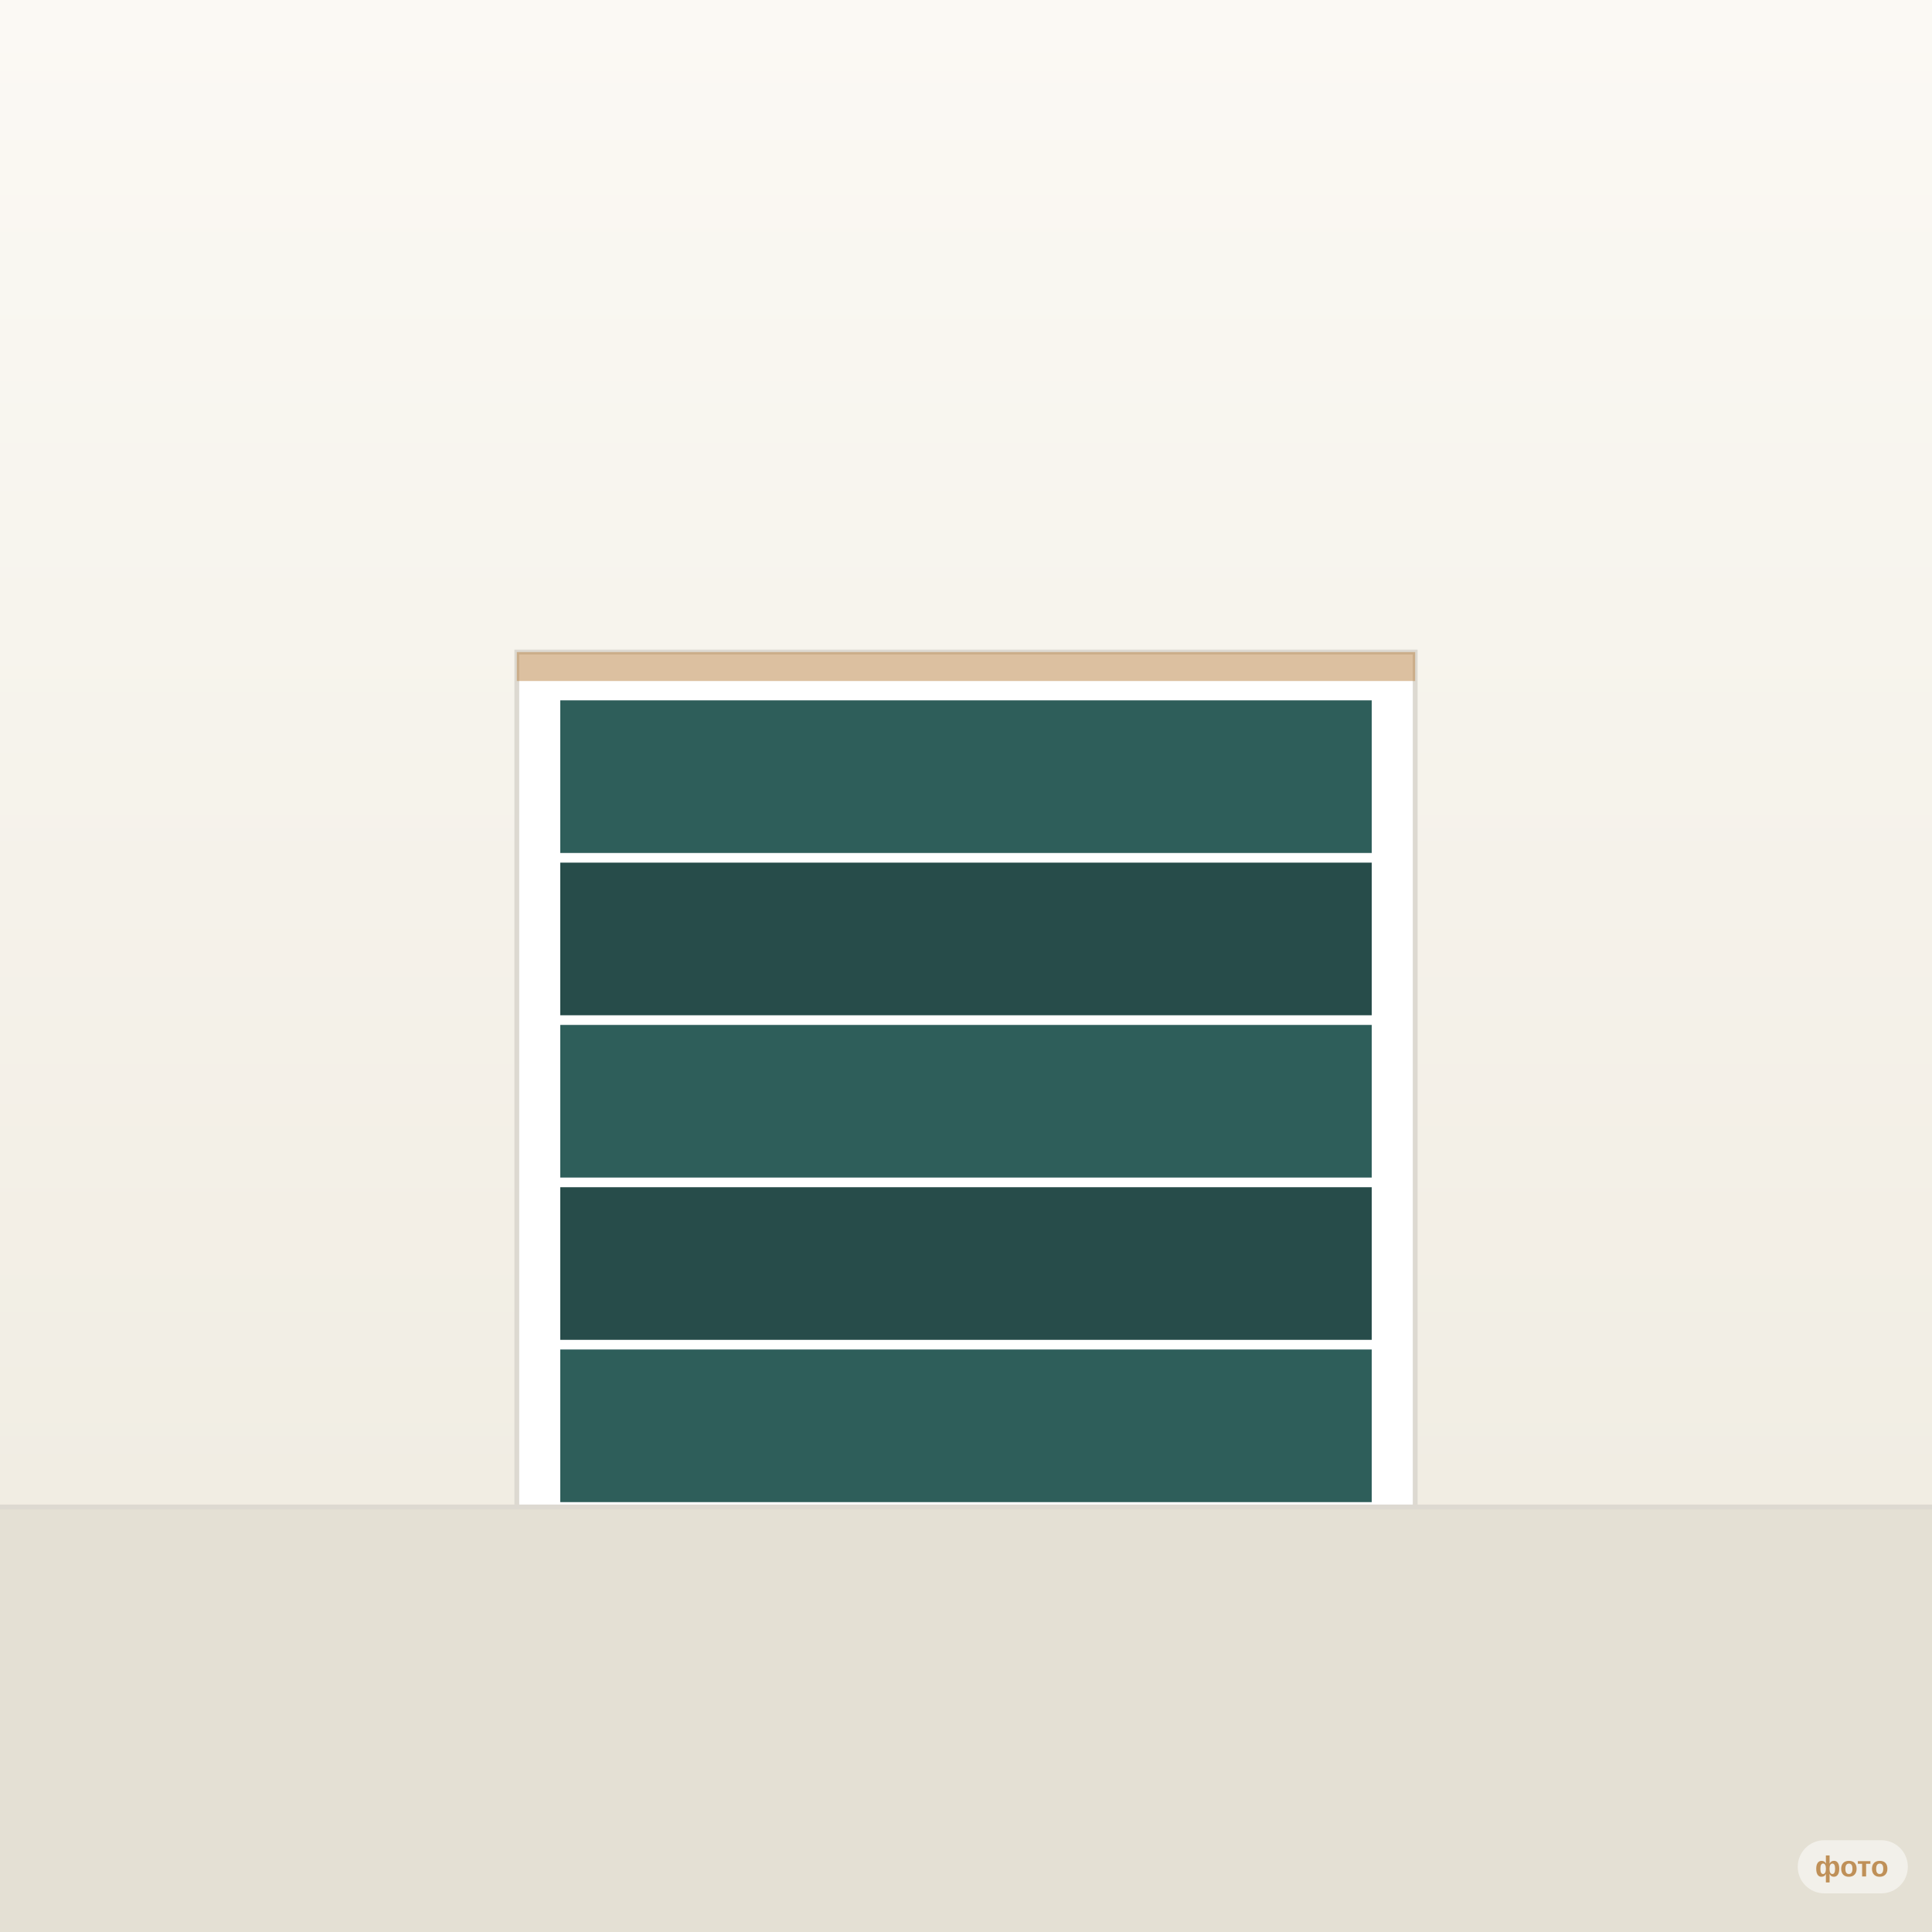
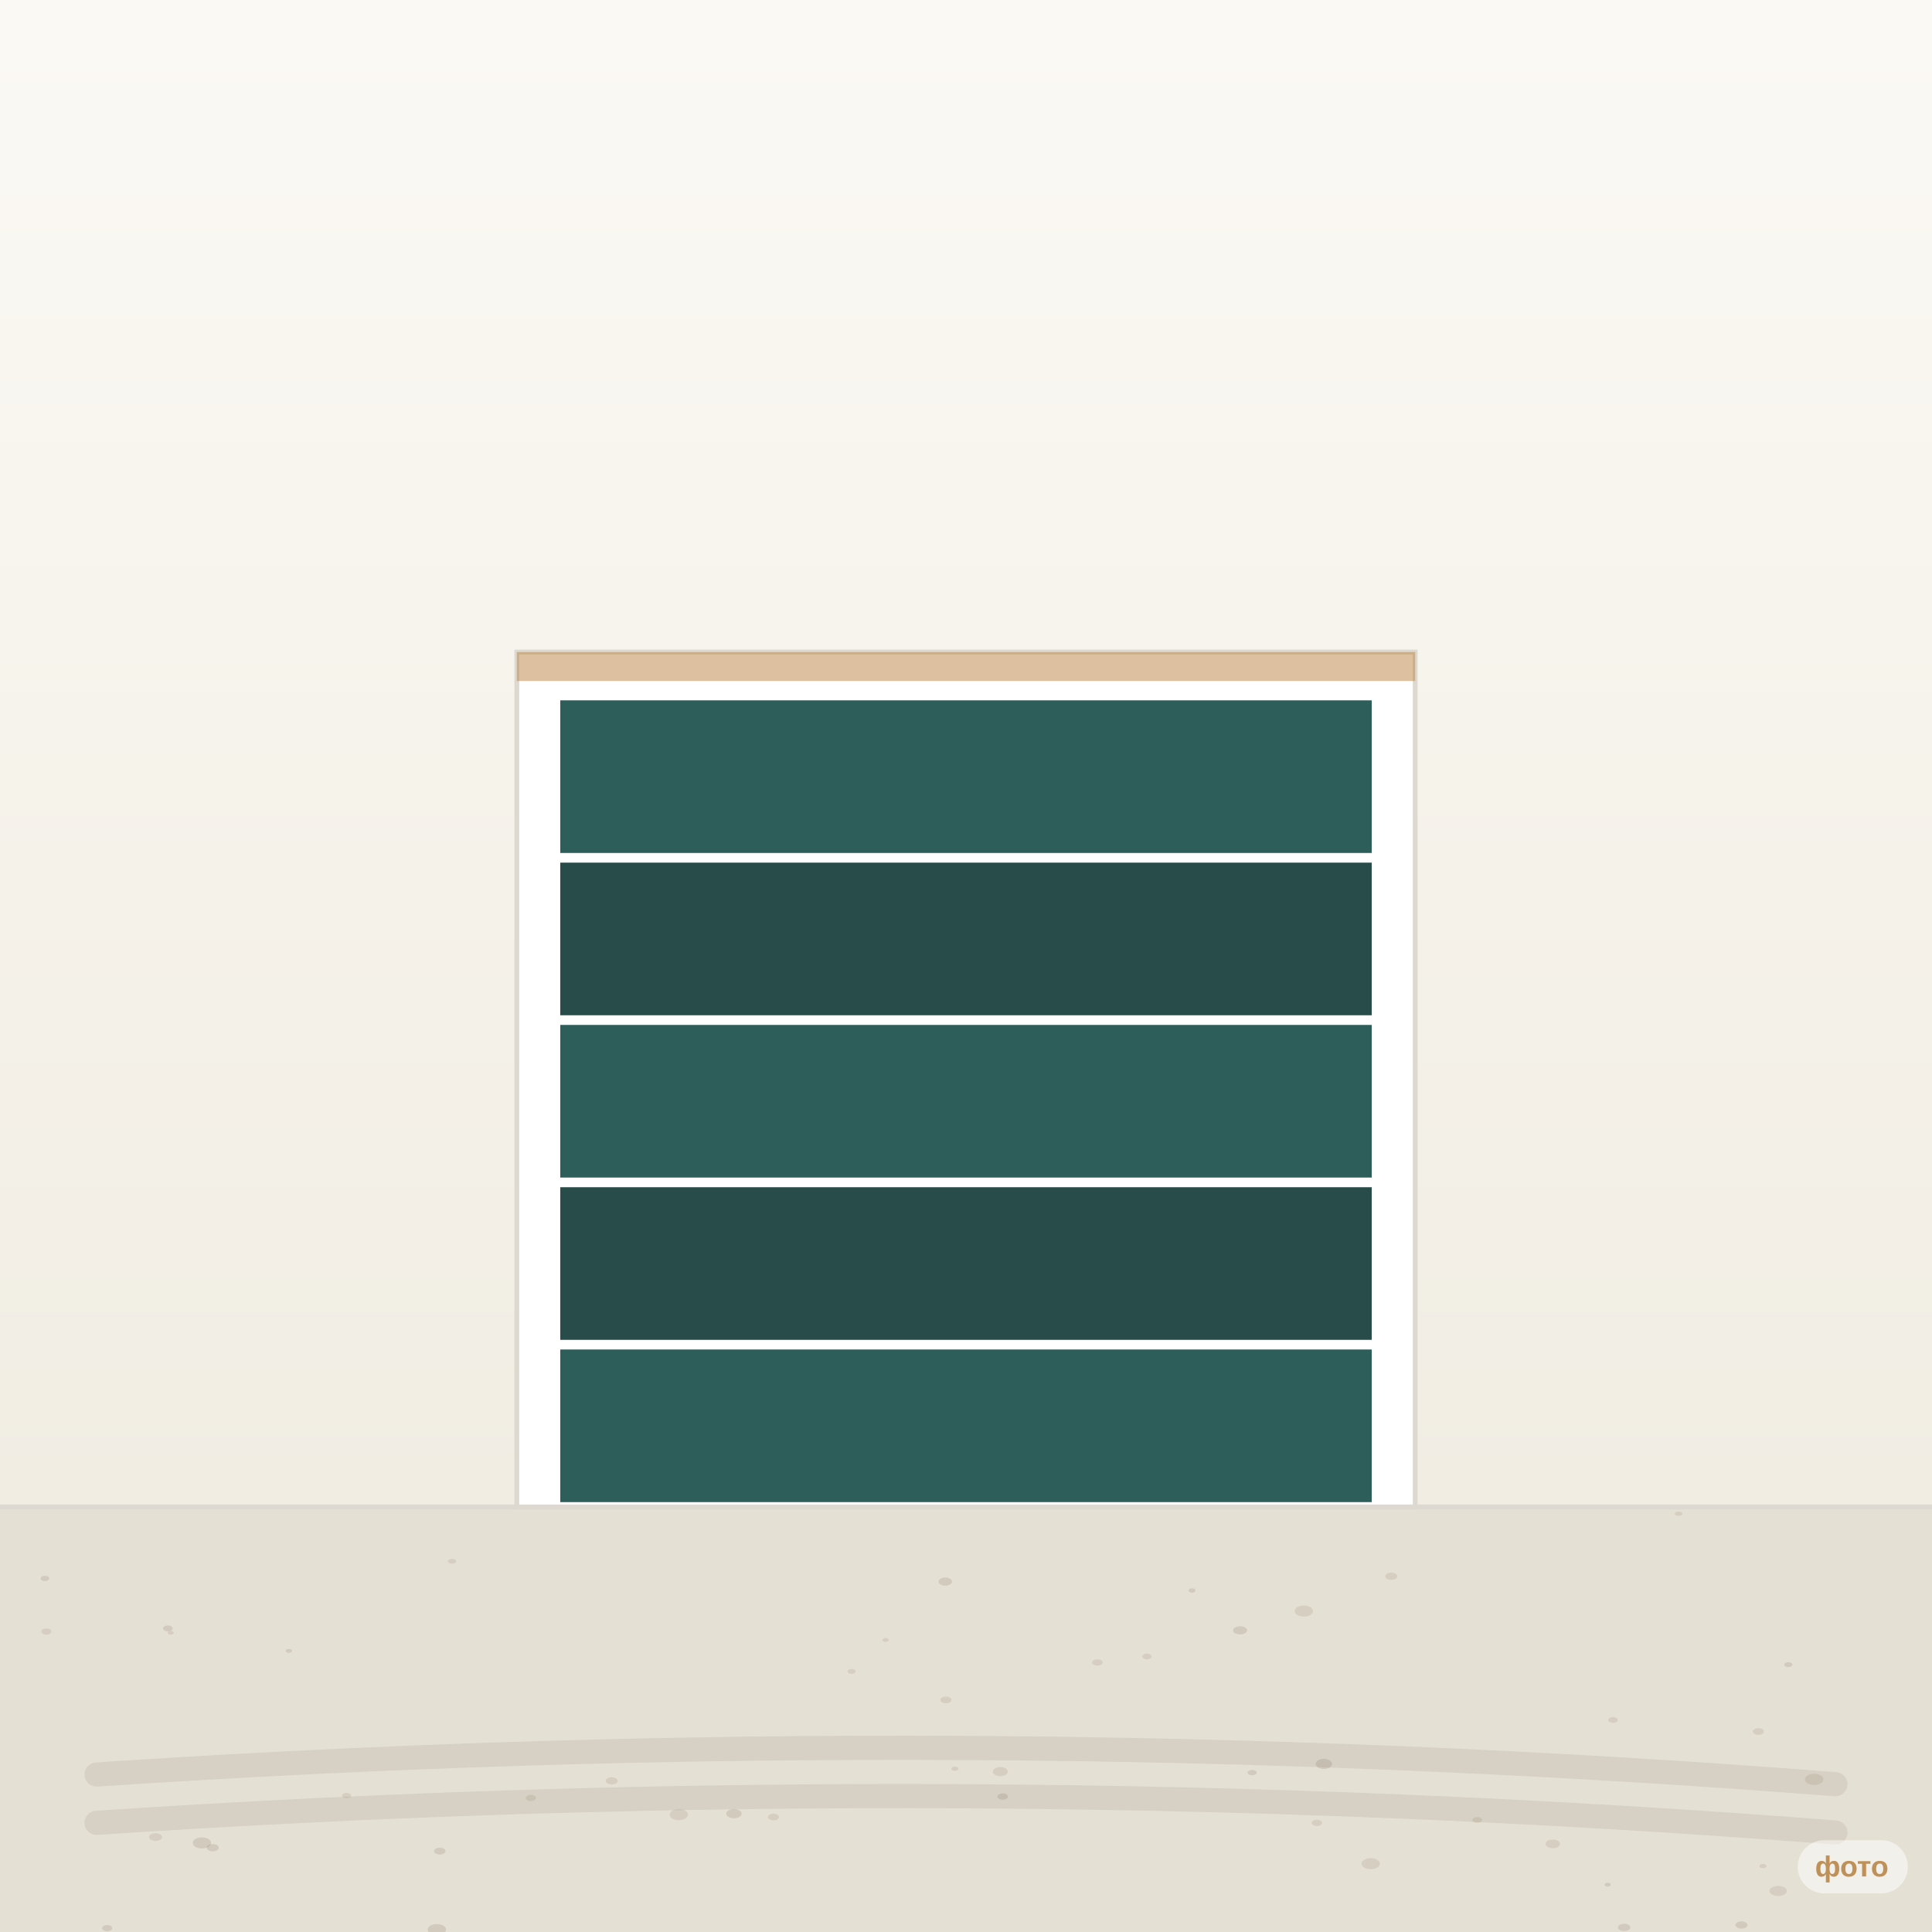
<svg xmlns="http://www.w3.org/2000/svg" width="800" height="800" viewBox="0 0 800 800" role="img">
  <defs>
    <linearGradient id="bg" x1="0" y1="0" x2="0" y2="1">
      <stop offset="0" stop-color="#F8F6F1" />
      <stop offset="1" stop-color="#ECE7DC" />
    </linearGradient>
    <linearGradient id="sky" x1="0" y1="0" x2="0" y2="1">
      <stop offset="0" stop-color="#FBF9F4" />
      <stop offset="1" stop-color="#F1EDE3" />
    </linearGradient>
+     <linearGradient id="duskSky" x1="0" y1="0" x2="0" y2="1">
+       <stop offset="0" stop-color="#1B2422" />
+       <stop offset="1" stop-color="#2C3A34" />
+     </linearGradient>
+     <radialGradient id="workLight" cx="50%" cy="30%" r="70%">
+       <stop offset="0" stop-color="#B98242" stop-opacity="0.35" />
+       <stop offset="1" stop-color="#B98242" stop-opacity="0" />
+     </radialGradient>
  </defs>
  <rect width="800" height="800" fill="url(#bg)" />
  <rect width="800" height="624" fill="url(#sky)" />
  <rect x="0" y="624" width="800" height="176" fill="#E4E0D4" />
+   <g opacity="0.1" stroke="#54432E" stroke-width="10" fill="none" stroke-linecap="round">
+     <path d="M 40 734.8 Q 400 710.8 760 738.8" />
+     <path d="M 40 754.8 Q 400 730.8 760 758.8" />
+   </g>
+   <ellipse cx="740.5" cy="689.3" rx="1.7" ry="1.0" fill="#54432E" opacity="0.14" />
+   <ellipse cx="736.3" cy="783.0" rx="3.6" ry="2.1" fill="#7A6449" opacity="0.14" />
+   <ellipse cx="730.0" cy="772.7" rx="1.5" ry="0.9" fill="#7A6449" opacity="0.14" />
+   <ellipse cx="454.4" cy="688.4" rx="2.2" ry="1.3" fill="#7A6449" opacity="0.14" />
+   <ellipse cx="303.9" cy="751.0" rx="3.2" ry="1.9" fill="#54432E" opacity="0.14" />
+   <ellipse cx="366.7" cy="679.1" rx="1.3" ry="0.8" fill="#7A6449" opacity="0.14" />
+   <ellipse cx="69.5" cy="674.3" rx="2.0" ry="1.2" fill="#54432E" opacity="0.14" />
+   <ellipse cx="576.1" cy="652.7" rx="2.5" ry="1.5" fill="#7A6449" opacity="0.14" />
+   <ellipse cx="539.9" cy="667.1" rx="3.8" ry="2.3" fill="#7A6449" opacity="0.14" />
+   <ellipse cx="395.4" cy="732.4" rx="1.5" ry="0.9" fill="#7A6449" opacity="0.14" />
+   <ellipse cx="415.2" cy="743.9" rx="2.2" ry="1.3" fill="#54432E" opacity="0.14" />
+   <ellipse cx="567.6" cy="771.7" rx="3.8" ry="2.3" fill="#7A6449" opacity="0.14" />
+   <ellipse cx="695.1" cy="626.8" rx="1.6" ry="0.9" fill="#7A6449" opacity="0.14" />
+   <ellipse cx="18.6" cy="653.6" rx="1.8" ry="1.1" fill="#54432E" opacity="0.14" />
+   <ellipse cx="545.3" cy="754.8" rx="2.2" ry="1.3" fill="#7A6449" opacity="0.14" />
+   <ellipse cx="391.7" cy="703.9" rx="2.3" ry="1.4" fill="#7A6449" opacity="0.14" />
+   <ellipse cx="518.5" cy="734.0" rx="1.9" ry="1.1" fill="#54432E" opacity="0.14" />
+   <ellipse cx="611.7" cy="753.6" rx="2.0" ry="1.2" fill="#7A6449" opacity="0.14" />
+   <ellipse cx="667.9" cy="712.2" rx="2.0" ry="1.2" fill="#7A6449" opacity="0.14" />
+   <ellipse cx="83.6" cy="763.1" rx="3.8" ry="2.3" fill="#54432E" opacity="0.14" />
+   <ellipse cx="728.1" cy="717.0" rx="2.3" ry="1.4" fill="#7A6449" opacity="0.14" />
+   <ellipse cx="672.5" cy="798.1" rx="2.6" ry="1.5" fill="#54432E" opacity="0.14" />
+   <ellipse cx="44.4" cy="798.4" rx="2.1" ry="1.3" fill="#54432E" opacity="0.14" />
+   <ellipse cx="187.2" cy="646.5" rx="1.7" ry="1.0" fill="#7A6449" opacity="0.14" />
+   <ellipse cx="721.1" cy="797.1" rx="2.5" ry="1.5" fill="#54432E" opacity="0.14" />
+   <ellipse cx="352.6" cy="692.1" rx="1.7" ry="1.0" fill="#7A6449" opacity="0.14" />
+   <ellipse cx="751.2" cy="736.8" rx="3.8" ry="2.3" fill="#7A6449" opacity="0.14" />
+   <ellipse cx="320.3" cy="752.4" rx="2.3" ry="1.4" fill="#7A6449" opacity="0.14" />
+   <ellipse cx="88.1" cy="765.1" rx="2.5" ry="1.5" fill="#54432E" opacity="0.14" />
+   <ellipse cx="474.9" cy="685.9" rx="1.9" ry="1.2" fill="#7A6449" opacity="0.14" />
+   <ellipse cx="643.0" cy="763.5" rx="3.0" ry="1.8" fill="#7A6449" opacity="0.14" />
+   <ellipse cx="281.1" cy="751.4" rx="3.8" ry="2.3" fill="#7A6449" opacity="0.14" />
+   <ellipse cx="64.4" cy="760.7" rx="2.7" ry="1.6" fill="#7A6449" opacity="0.14" />
+   <ellipse cx="414.2" cy="733.6" rx="3.1" ry="1.9" fill="#7A6449" opacity="0.14" />
+   <ellipse cx="665.7" cy="780.4" rx="1.3" ry="0.8" fill="#54432E" opacity="0.14" />
+   <ellipse cx="19.2" cy="675.6" rx="2.1" ry="1.3" fill="#7A6449" opacity="0.14" />
+   <ellipse cx="180.9" cy="799.0" rx="3.8" ry="2.3" fill="#54432E" opacity="0.14" />
+   <ellipse cx="182.1" cy="766.5" rx="2.4" ry="1.4" fill="#54432E" opacity="0.14" />
+   <ellipse cx="513.5" cy="675.1" rx="2.9" ry="1.7" fill="#54432E" opacity="0.14" />
+   <ellipse cx="119.6" cy="683.6" rx="1.3" ry="0.8" fill="#54432E" opacity="0.14" />
+   <ellipse cx="493.6" cy="658.6" rx="1.4" ry="0.9" fill="#54432E" opacity="0.14" />
+   <ellipse cx="143.5" cy="743.5" rx="1.9" ry="1.1" fill="#7A6449" opacity="0.14" />
+   <ellipse cx="548.2" cy="730.4" rx="3.4" ry="2.1" fill="#54432E" opacity="0.14" />
+   <ellipse cx="219.8" cy="744.5" rx="2.1" ry="1.3" fill="#7A6449" opacity="0.14" />
+   <ellipse cx="391.4" cy="654.9" rx="2.8" ry="1.7" fill="#54432E" opacity="0.14" />
+   <ellipse cx="253.3" cy="737.4" rx="2.5" ry="1.5" fill="#7A6449" opacity="0.14" />
+   <ellipse cx="70.7" cy="676.1" rx="1.3" ry="0.8" fill="#7A6449" opacity="0.14" />
  <line x1="0" y1="624" x2="800" y2="624" stroke="#DDD9D1" stroke-width="2" />
  <rect x="214" y="270" width="372" height="354" fill="#ffffff" stroke="#DDD9D1" stroke-width="2" />
  <rect x="232" y="290" width="336" height="63.2" fill="#174C48" opacity="0.9" />
  <rect x="232" y="357.2" width="336" height="63.2" fill="#103936" opacity="0.9" />
  <rect x="232" y="424.4" width="336" height="63.2" fill="#174C48" opacity="0.9" />
  <rect x="232" y="491.6" width="336" height="63.2" fill="#103936" opacity="0.9" />
  <rect x="232" y="558.8" width="336" height="63.2" fill="#174C48" opacity="0.9" />
  <rect x="214" y="270" width="372" height="12" fill="#B98242" opacity="0.5" />
  <g opacity="0.85">
    <rect x="744.4" y="762" width="45.6" height="22" rx="11" fill="#ffffff" opacity="0.6" />
    <text x="782" y="777" text-anchor="end" font-family="Arial, sans-serif" font-size="12" fill="#B98242" font-weight="600">фото</text>
  </g>
</svg>
